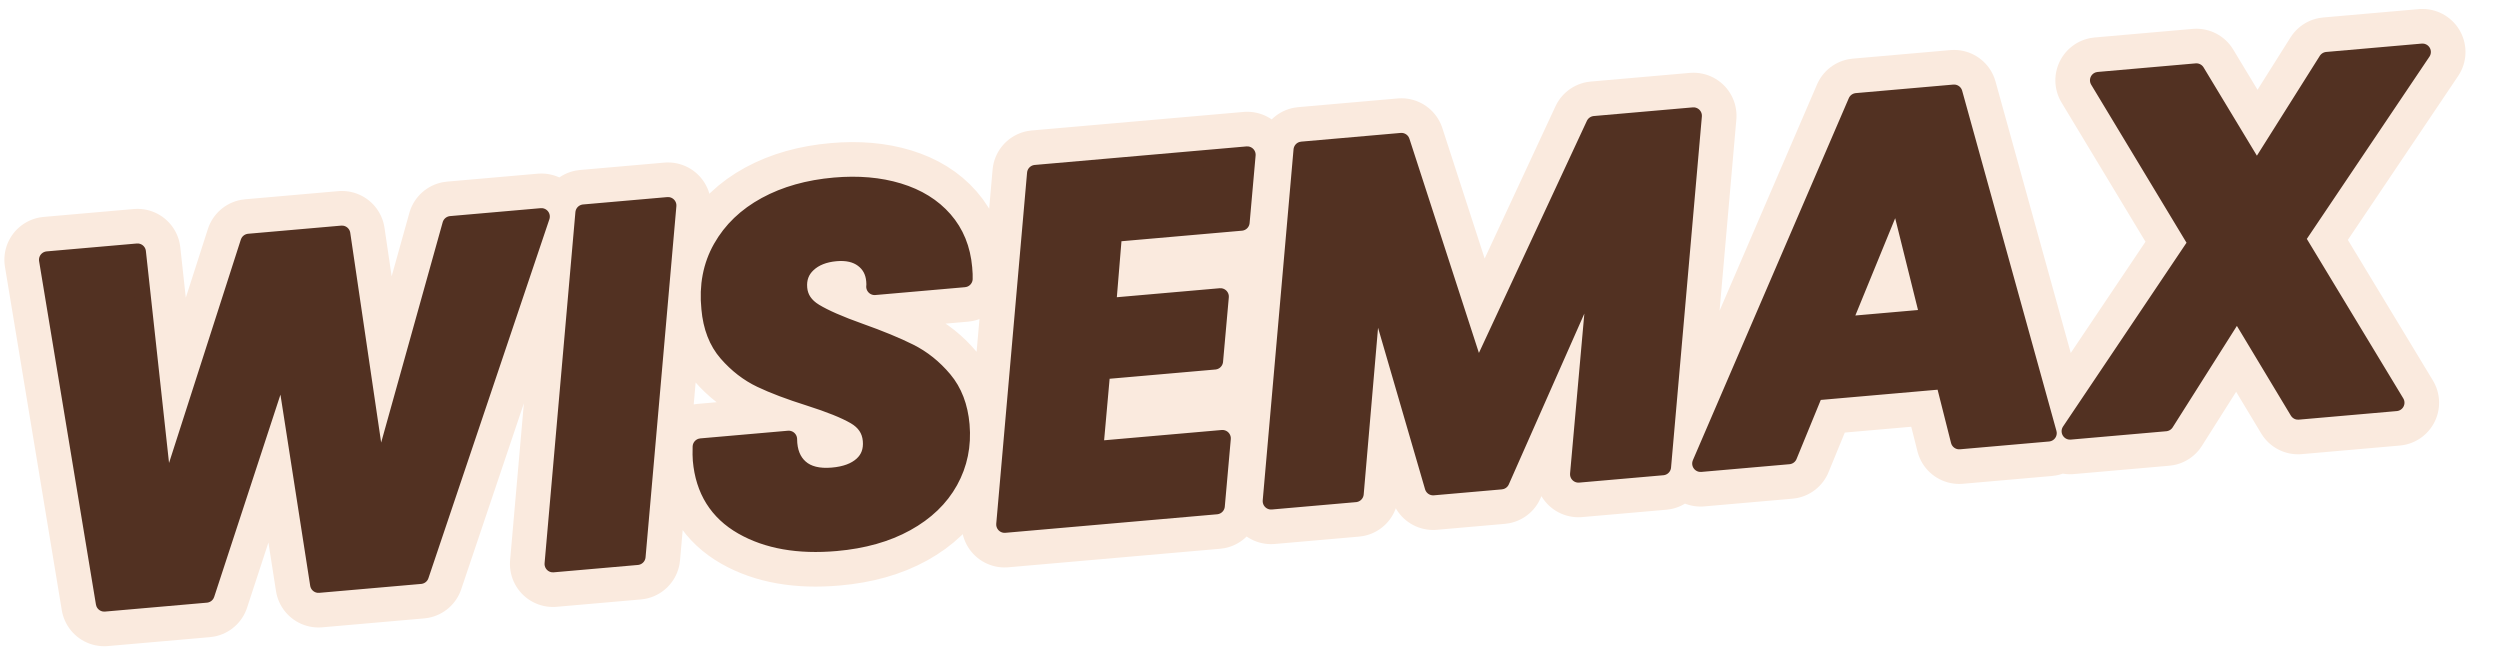
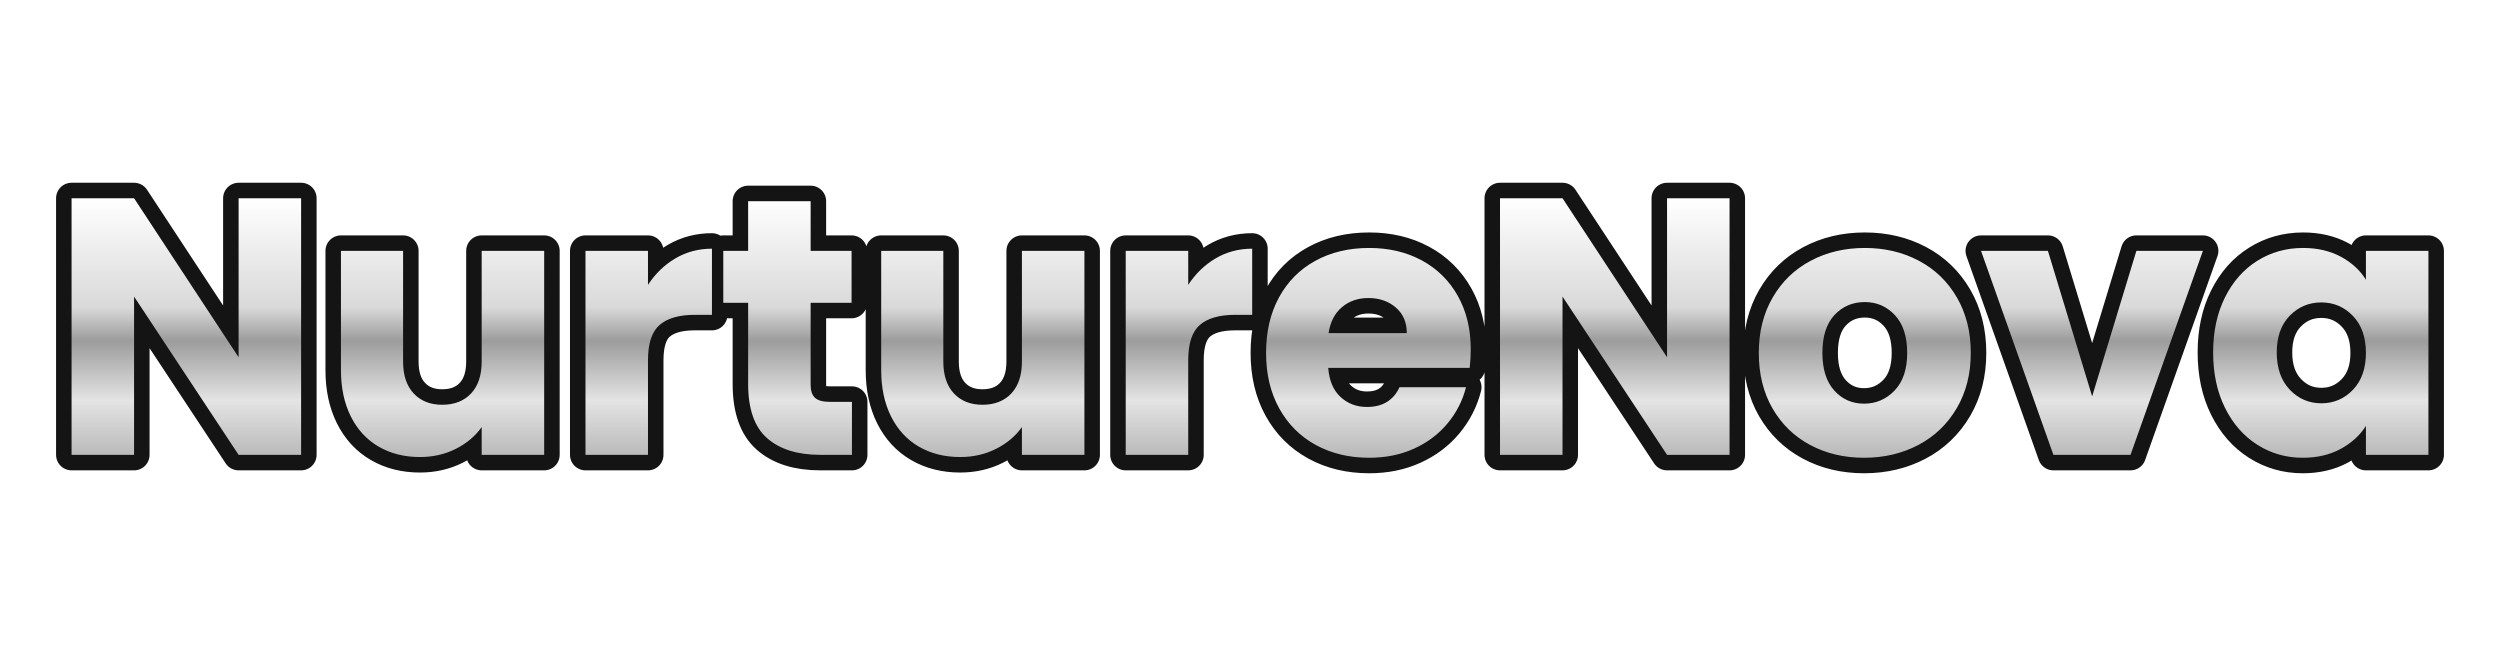
- <svg xmlns="http://www.w3.org/2000/svg" width="209.6" height="55" viewBox="-59.4 -1233.1 5056.3 1326.5" fill="none" role="img" aria-label="Wisemax">
-   <g transform="rotate(-5)" stroke-linejoin="round" stroke-linecap="round">
-     <path d="M1101 -702 794 0H587L556 -461L359 0H152L98 -702H281L292 -191L507 -702H696L726 -194L917 -702ZM1358 -702 1234 0H1063L1187 -702ZM1380 -183Q1380 -192 1382 -210H1560Q1557 -172 1578.0 -150.0Q1599 -128 1642 -128Q1681 -128 1703.5 -145.0Q1726 -162 1726 -193Q1726 -225 1697.5 -245.0Q1669 -265 1609 -290Q1551 -314 1514.5 -335.5Q1478 -357 1451.0 -394.0Q1424 -431 1424 -487Q1423 -556 1458.0 -607.0Q1493 -658 1555.0 -685.0Q1617 -712 1697 -712Q1769 -712 1825.0 -689.5Q1881 -667 1912.0 -624.5Q1943 -582 1943 -524Q1943 -509 1942 -502H1760Q1761 -506 1761 -514Q1761 -542 1741.5 -559.5Q1722 -577 1688 -577Q1652 -577 1629.5 -559.5Q1607 -542 1607 -512Q1607 -482 1635.0 -461.5Q1663 -441 1722 -414Q1781 -387 1818.5 -364.0Q1856 -341 1883.0 -302.5Q1910 -264 1910 -208Q1910 -146 1877.0 -97.0Q1844 -48 1782.0 -20.5Q1720 7 1637 7Q1523 7 1451.5 -42.5Q1380 -92 1380 -183ZM2251 -567 2226 -421H2455L2432 -292H2203L2175 -135H2434L2410 0H1980L2104 -702H2534L2510 -567ZM3440 -702 3316 0H3145L3220 -421L2988 0H2850L2766 -423L2692 0H2521L2645 -702H2847L2959 -216L3239 -702ZM3898 -124H3636L3572 0H3393L3771 -702H3969L4099 0H3918ZM3878 -254 3837 -514 3703 -254ZM4634 -348 4805 0H4606L4501 -215L4337 0H4143L4431 -357L4262 -702H4461L4565 -490L4726 -702H4920Z" fill="#FAEADE" stroke="#FAEADE" stroke-width="174" />
-     <path d="M1101 -702 794 0H587L556 -461L359 0H152L98 -702H281L292 -191L507 -702H696L726 -194L917 -702ZM1358 -702 1234 0H1063L1187 -702ZM1380 -183Q1380 -192 1382 -210H1560Q1557 -172 1578.0 -150.0Q1599 -128 1642 -128Q1681 -128 1703.5 -145.0Q1726 -162 1726 -193Q1726 -225 1697.5 -245.0Q1669 -265 1609 -290Q1551 -314 1514.5 -335.5Q1478 -357 1451.0 -394.0Q1424 -431 1424 -487Q1423 -556 1458.0 -607.0Q1493 -658 1555.0 -685.0Q1617 -712 1697 -712Q1769 -712 1825.0 -689.5Q1881 -667 1912.0 -624.5Q1943 -582 1943 -524Q1943 -509 1942 -502H1760Q1761 -506 1761 -514Q1761 -542 1741.5 -559.5Q1722 -577 1688 -577Q1652 -577 1629.5 -559.5Q1607 -542 1607 -512Q1607 -482 1635.0 -461.5Q1663 -441 1722 -414Q1781 -387 1818.5 -364.0Q1856 -341 1883.0 -302.5Q1910 -264 1910 -208Q1910 -146 1877.0 -97.0Q1844 -48 1782.0 -20.5Q1720 7 1637 7Q1523 7 1451.5 -42.5Q1380 -92 1380 -183ZM2251 -567 2226 -421H2455L2432 -292H2203L2175 -135H2434L2410 0H1980L2104 -702H2534L2510 -567ZM3440 -702 3316 0H3145L3220 -421L2988 0H2850L2766 -423L2692 0H2521L2645 -702H2847L2959 -216L3239 -702ZM3898 -124H3636L3572 0H3393L3771 -702H3969L4099 0H3918ZM3878 -254 3837 -514 3703 -254ZM4634 -348 4805 0H4606L4501 -215L4337 0H4143L4431 -357L4262 -702H4461L4565 -490L4726 -702H4920Z" fill="#523122" stroke="#523122" stroke-width="34" />
+ <svg xmlns="http://www.w3.org/2000/svg" width="419.2" height="110" viewBox="0 0 2096 550" fill="none" role="img" aria-label="NurtureNova">
+   <defs>
+     <linearGradient id="nn-chrome" x1="0" y1="0" x2="0" y2="1">
+       <stop offset="0" stop-color="#FFFFFF" />
+       <stop offset="0.42" stop-color="#D9D9D9" />
+       <stop offset="0.55" stop-color="#9C9C9C" />
+       <stop offset="0.78" stop-color="#E4E4E4" />
+       <stop offset="1" stop-color="#B8B8B8" />
+     </linearGradient>
+   </defs>
+   <g transform="translate(41.00 381.34) scale(0.30645)" stroke-linejoin="round" stroke-linecap="round">
+     <path d="M690 0H519L233 -433V0H62V-702H233L519 -267V-702H690ZM1355 -558V0H1184V-76Q1158 -39 1113.5 -16.5Q1069 6 1015 6Q951 6 902.0 -22.5Q853 -51 826.0 -105.0Q799 -159 799 -232V-558H969V-255Q969 -199 998.0 -168.0Q1027 -137 1076 -137Q1126 -137 1155.0 -168.0Q1184 -199 1184 -255V-558ZM1814 -564V-383H1767Q1703 -383 1671.0 -355.5Q1639 -328 1639 -259V0H1468V-558H1639V-465Q1669 -511 1714.0 -537.5Q1759 -564 1814 -564ZM2197 -145V0H2110Q2017 0 1965.0 -45.5Q1913 -91 1913 -194V-416H1845V-558H1913V-694H2084V-558H2196V-416H2084V-192Q2084 -167 2096.0 -156.0Q2108 -145 2136 -145ZM2833 -558V0H2662V-76Q2636 -39 2591.5 -16.5Q2547 6 2493 6Q2429 6 2380.0 -22.5Q2331 -51 2304.0 -105.0Q2277 -159 2277 -232V-558H2447V-255Q2447 -199 2476.0 -168.0Q2505 -137 2554 -137Q2604 -137 2633.0 -168.0Q2662 -199 2662 -255V-558ZM3292 -564V-383H3245Q3181 -383 3149.0 -355.5Q3117 -328 3117 -259V0H2946V-558H3117V-465Q3147 -511 3192.0 -537.5Q3237 -564 3292 -564ZM3887 -238H3500Q3504 -186 3533.5 -158.5Q3563 -131 3606 -131Q3670 -131 3695 -185H3877Q3863 -130 3826.5 -86.0Q3790 -42 3735.0 -17.0Q3680 8 3612 8Q3530 8 3466.0 -27.0Q3402 -62 3366.0 -127.0Q3330 -192 3330 -279Q3330 -366 3365.5 -431.0Q3401 -496 3465.0 -531.0Q3529 -566 3612 -566Q3693 -566 3756.0 -532.0Q3819 -498 3854.5 -435.0Q3890 -372 3890 -288Q3890 -264 3887 -238ZM3715 -333Q3715 -377 3685.0 -403.0Q3655 -429 3610 -429Q3567 -429 3537.5 -404.0Q3508 -379 3501 -333ZM4598 0H4427L4141 -433V0H3970V-702H4141L4427 -267V-702H4598ZM4678 -279Q4678 -365 4716.0 -430.5Q4754 -496 4820.0 -531.0Q4886 -566 4968 -566Q5050 -566 5116.0 -531.0Q5182 -496 5220.0 -430.5Q5258 -365 5258 -279Q5258 -193 5219.5 -127.5Q5181 -62 5114.5 -27.0Q5048 8 4966 8Q4884 8 4818.5 -27.0Q4753 -62 4715.5 -127.0Q4678 -192 4678 -279ZM5084 -279Q5084 -346 5050.5 -382.0Q5017 -418 4968 -418Q4918 -418 4885.0 -382.5Q4852 -347 4852 -279Q4852 -212 4884.5 -176.0Q4917 -140 4966 -140Q5015 -140 5049.5 -176.0Q5084 -212 5084 -279ZM5590 -160 5711 -558H5893L5695 0H5484L5286 -558H5469ZM6167 -566Q6226 -566 6270.5 -542.0Q6315 -518 6339 -479V-558H6510V0H6339V-79Q6314 -40 6269.5 -16.0Q6225 8 6166 8Q6098 8 6042.0 -27.5Q5986 -63 5953.5 -128.5Q5921 -194 5921 -280Q5921 -366 5953.5 -431.0Q5986 -496 6042.0 -531.0Q6098 -566 6167 -566ZM6217 -417Q6166 -417 6130.5 -380.5Q6095 -344 6095 -280Q6095 -216 6130.5 -178.5Q6166 -141 6217 -141Q6268 -141 6303.5 -178.0Q6339 -215 6339 -279Q6339 -343 6303.5 -380.0Q6268 -417 6217 -417Z" fill="#141414" stroke="#141414" stroke-width="84.8" />
+     <path d="M690 0H519L233 -433V0H62V-702H233L519 -267V-702H690ZM1355 -558V0H1184V-76Q1158 -39 1113.5 -16.5Q1069 6 1015 6Q951 6 902.0 -22.5Q853 -51 826.0 -105.0Q799 -159 799 -232V-558H969V-255Q969 -199 998.0 -168.0Q1027 -137 1076 -137Q1126 -137 1155.0 -168.0Q1184 -199 1184 -255V-558ZM1814 -564V-383H1767Q1703 -383 1671.0 -355.5Q1639 -328 1639 -259V0H1468V-558H1639V-465Q1669 -511 1714.0 -537.5Q1759 -564 1814 -564ZM2197 -145V0H2110Q2017 0 1965.0 -45.5Q1913 -91 1913 -194V-416H1845V-558H1913V-694H2084V-558H2196V-416H2084V-192Q2084 -167 2096.0 -156.0Q2108 -145 2136 -145ZM2833 -558V0H2662V-76Q2636 -39 2591.5 -16.5Q2547 6 2493 6Q2429 6 2380.0 -22.5Q2331 -51 2304.0 -105.0Q2277 -159 2277 -232V-558H2447V-255Q2447 -199 2476.0 -168.0Q2505 -137 2554 -137Q2604 -137 2633.0 -168.0Q2662 -199 2662 -255V-558ZM3292 -564V-383H3245Q3181 -383 3149.0 -355.5Q3117 -328 3117 -259V0H2946V-558H3117V-465Q3147 -511 3192.0 -537.5Q3237 -564 3292 -564ZM3887 -238H3500Q3504 -186 3533.5 -158.5Q3563 -131 3606 -131Q3670 -131 3695 -185H3877Q3863 -130 3826.5 -86.0Q3790 -42 3735.0 -17.0Q3680 8 3612 8Q3530 8 3466.0 -27.0Q3402 -62 3366.0 -127.0Q3330 -192 3330 -279Q3330 -366 3365.5 -431.0Q3401 -496 3465.0 -531.0Q3529 -566 3612 -566Q3693 -566 3756.0 -532.0Q3819 -498 3854.5 -435.0Q3890 -372 3890 -288Q3890 -264 3887 -238ZM3715 -333Q3715 -377 3685.0 -403.0Q3655 -429 3610 -429Q3567 -429 3537.5 -404.0Q3508 -379 3501 -333ZM4598 0H4427L4141 -433V0H3970V-702H4141L4427 -267V-702H4598ZM4678 -279Q4678 -365 4716.0 -430.5Q4754 -496 4820.0 -531.0Q4886 -566 4968 -566Q5050 -566 5116.0 -531.0Q5182 -496 5220.0 -430.5Q5258 -365 5258 -279Q5258 -193 5219.5 -127.5Q5181 -62 5114.5 -27.0Q5048 8 4966 8Q4884 8 4818.5 -27.0Q4753 -62 4715.5 -127.0Q4678 -192 4678 -279ZM5084 -279Q5084 -346 5050.5 -382.0Q5017 -418 4968 -418Q4918 -418 4885.0 -382.5Q4852 -347 4852 -279Q4852 -212 4884.5 -176.0Q4917 -140 4966 -140Q5015 -140 5049.5 -176.0Q5084 -212 5084 -279ZM5590 -160 5711 -558H5893L5695 0H5484L5286 -558H5469ZM6167 -566Q6226 -566 6270.5 -542.0Q6315 -518 6339 -479V-558H6510V0H6339V-79Q6314 -40 6269.5 -16.0Q6225 8 6166 8Q6098 8 6042.0 -27.5Q5986 -63 5953.5 -128.5Q5921 -194 5921 -280Q5921 -366 5953.5 -431.0Q5986 -496 6042.0 -531.0Q6098 -566 6167 -566ZM6217 -417Q6166 -417 6130.5 -380.5Q6095 -344 6095 -280Q6095 -216 6130.5 -178.5Q6166 -141 6217 -141Q6268 -141 6303.5 -178.0Q6339 -215 6339 -279Q6339 -343 6303.5 -380.0Q6268 -417 6217 -417Z" fill="url(#nn-chrome)" />
  </g>
</svg>
